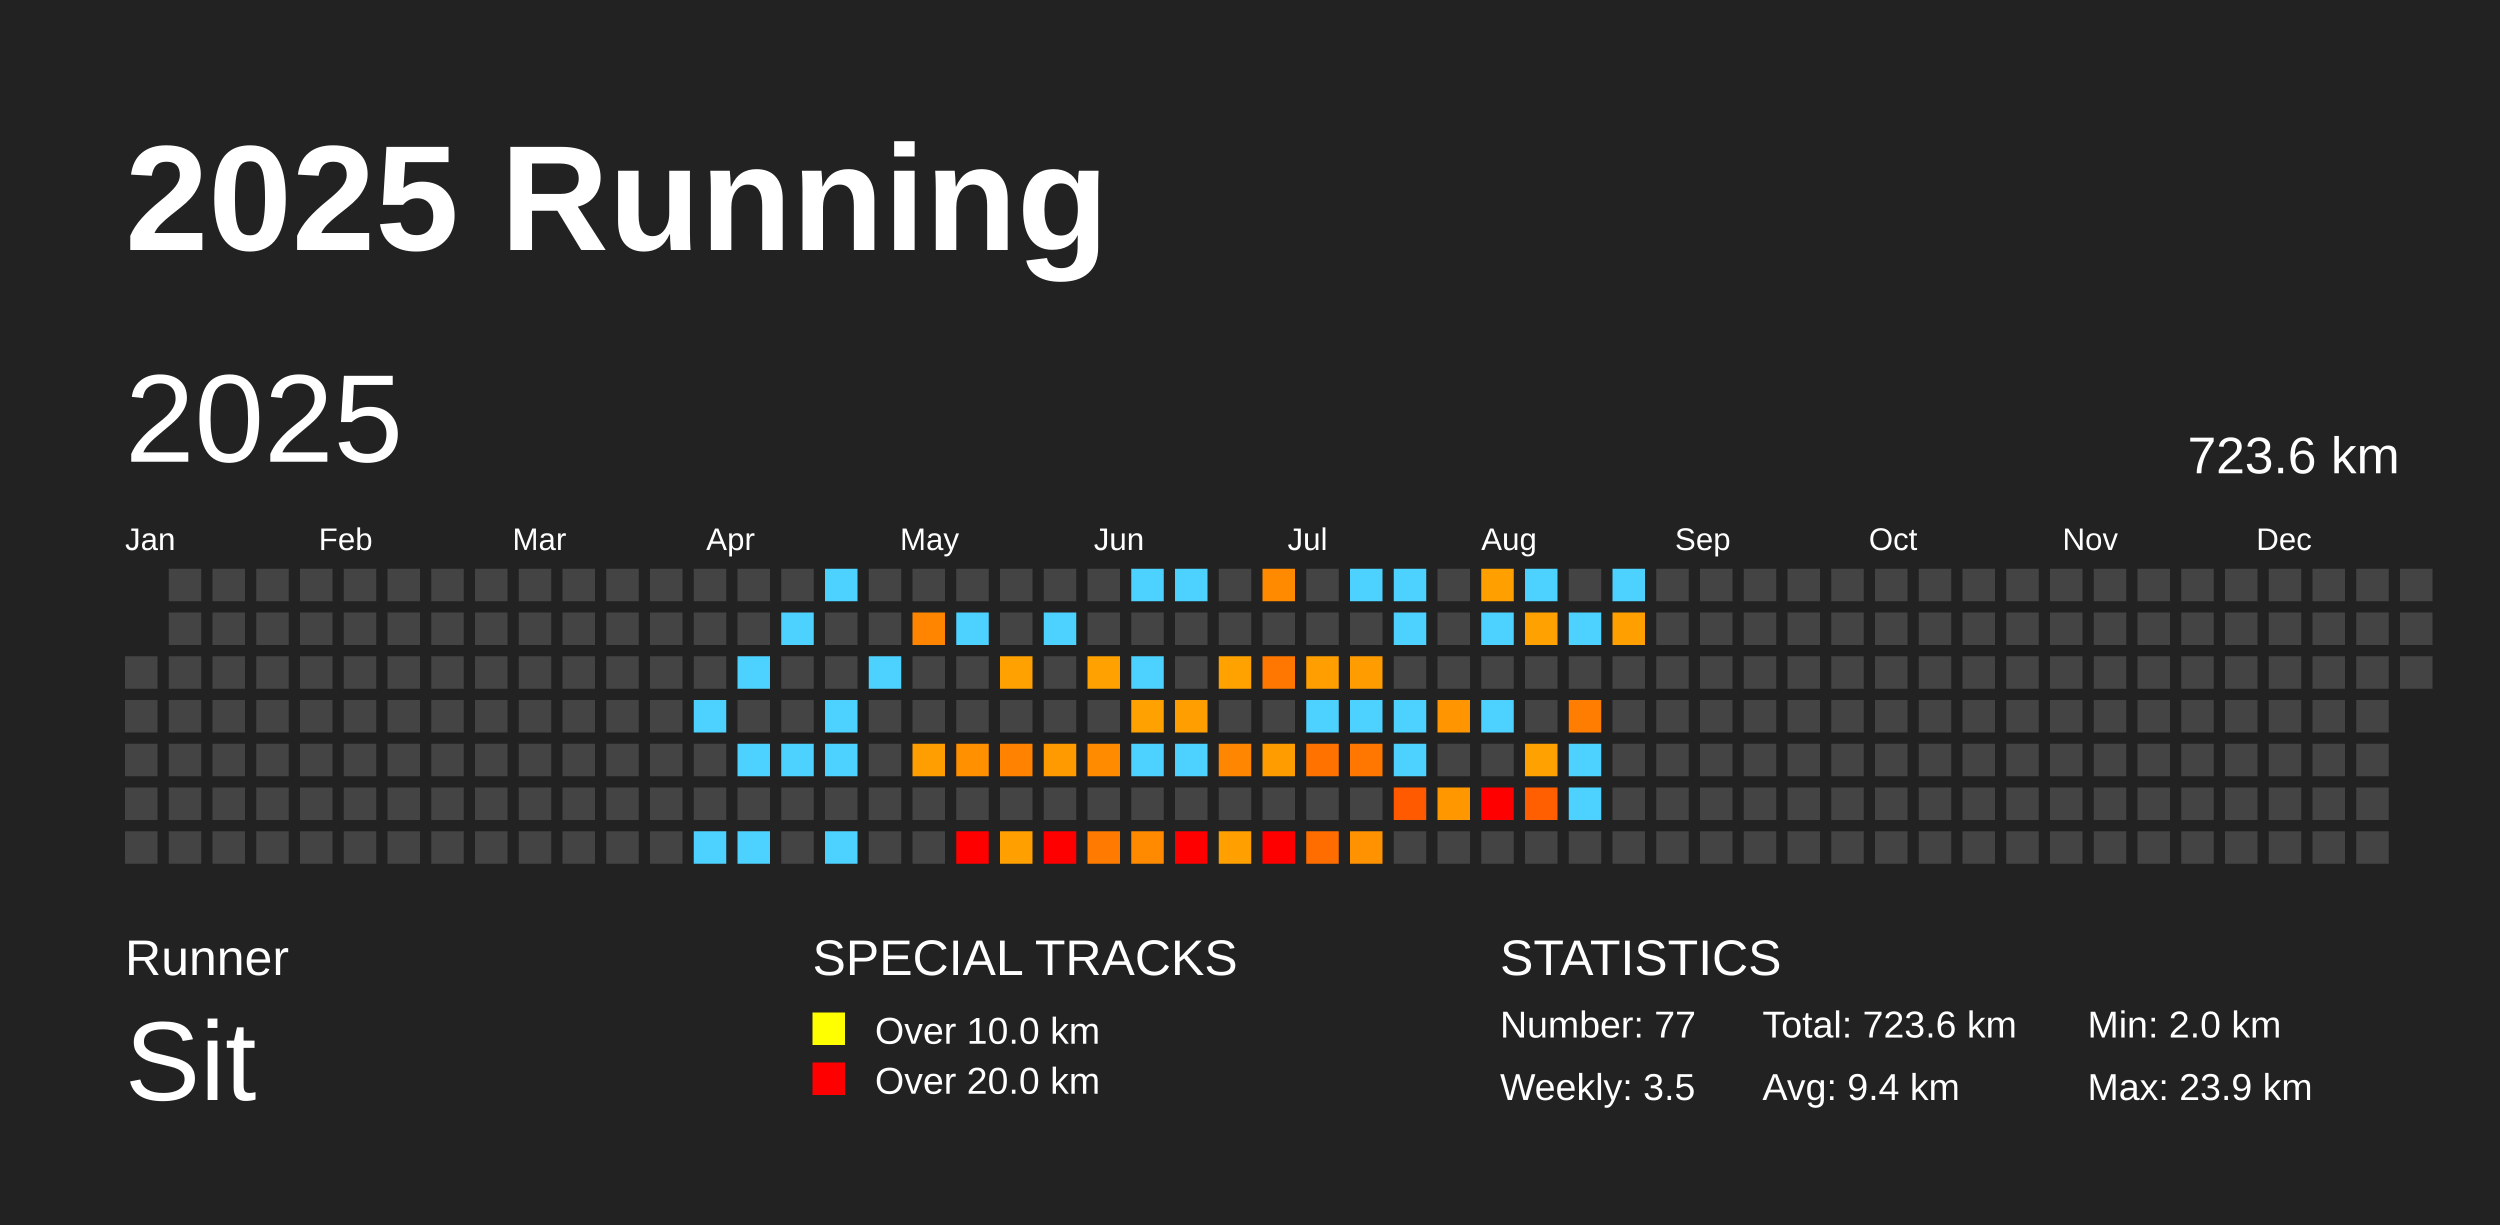
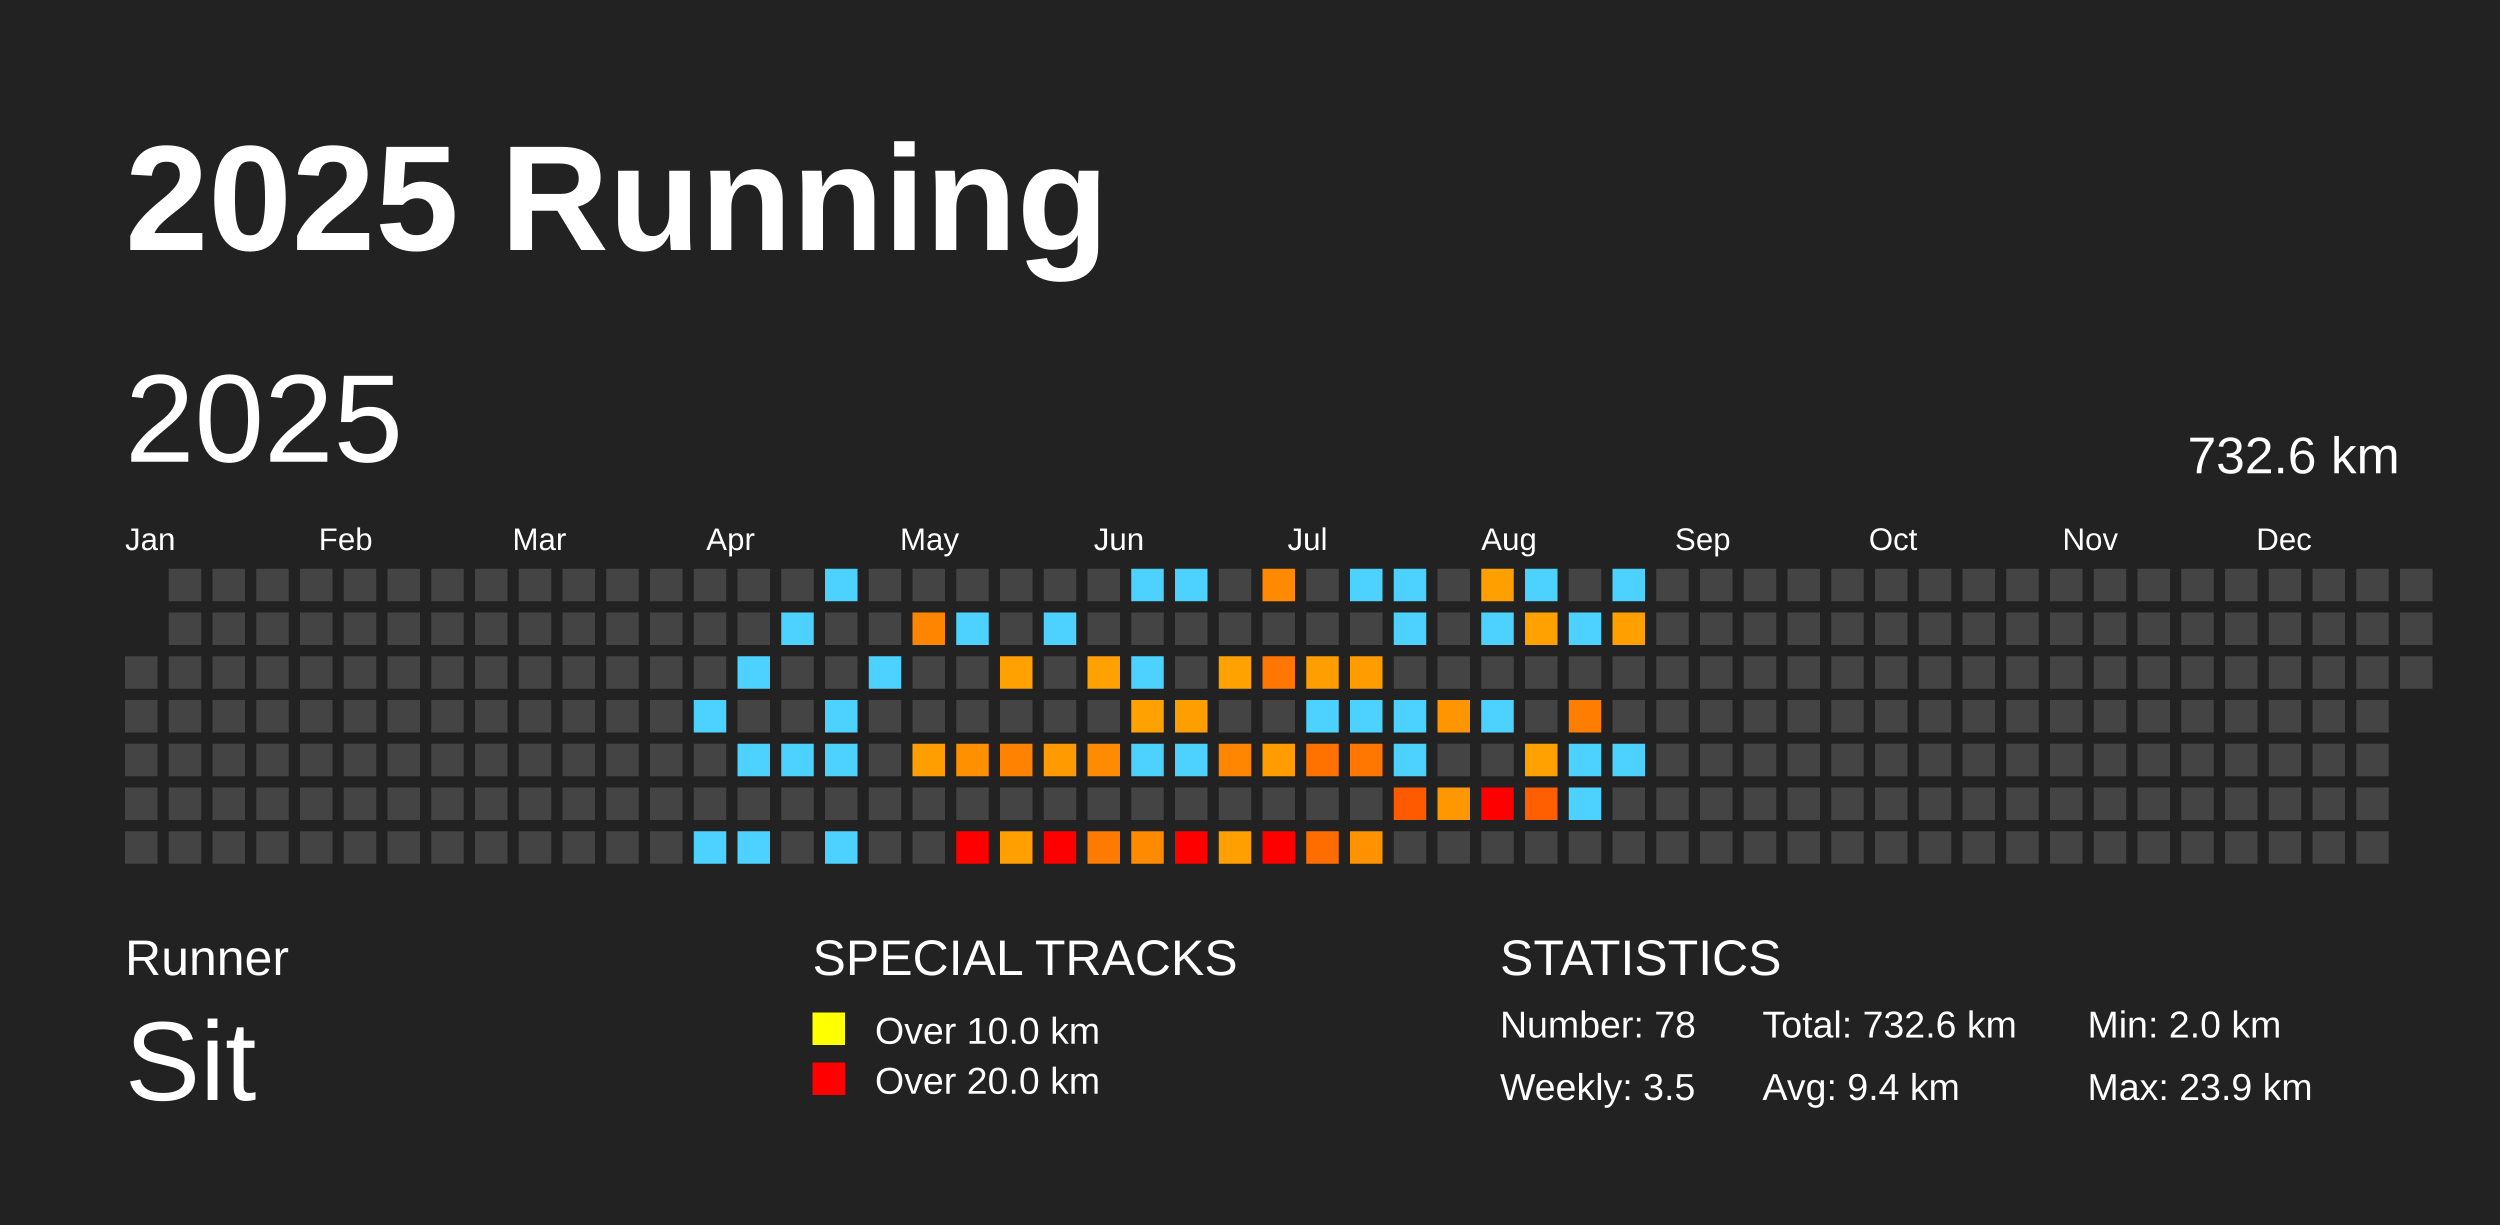
<svg xmlns="http://www.w3.org/2000/svg" baseProfile="full" height="98mm" version="1.1" viewBox="0,0,200,98" width="200mm">
  <defs />
  <rect fill="#222222" height="98" width="200" x="0" y="0" />
  <text fill="#FFFFFF" style="font-size:12px; font-family:Arial; font-weight:bold;" x="10" y="20">2025 Running</text>
  <text fill="#FFFFFF" style="font-size:4px; font-family:Arial" x="10" y="78">Runner</text>
  <text fill="#FFFFFF" style="font-size:9px; font-family:Arial" x="10" y="88">Sit</text>
  <text fill="#FFFFFF" style="font-size:4px; font-family:Arial" x="65" y="78">SPECIAL TRACKS</text>
  <rect fill="yellow" height="2.6" width="2.6" x="65" y="81" />
  <text fill="#FFFFFF" style="font-size:3px; font-family:Arial" x="70" y="83.5">Over 10.0 km</text>
  <rect fill="red" height="2.6" width="2.6" x="65" y="85" />
  <text fill="#FFFFFF" style="font-size:3px; font-family:Arial" x="70" y="87.5">Over 20.0 km</text>
  <text fill="#FFFFFF" style="font-size:4px; font-family:Arial" x="120" y="78">STATISTICS</text>
-   <text fill="#FFFFFF" style="font-size:3px; font-family:Arial" x="120" y="83">Number: 77</text>
+   <text fill="#FFFFFF" style="font-size:3px; font-family:Arial" x="120" y="83">Number: 78</text>
  <text fill="#FFFFFF" style="font-size:3px; font-family:Arial" x="120" y="88">Weekly: 3.5</text>
-   <text fill="#FFFFFF" style="font-size:3px; font-family:Arial" x="141" y="83">Total: 723.6 km</text>
+   <text fill="#FFFFFF" style="font-size:3px; font-family:Arial" x="141" y="83">Total: 732.6 km</text>
  <text fill="#FFFFFF" style="font-size:3px; font-family:Arial" x="141" y="88">Avg: 9.4 km</text>
  <text fill="#FFFFFF" style="font-size:3px; font-family:Arial" x="167" y="83">Min: 2.0 km</text>
  <text fill="#FFFFFF" style="font-size:3px; font-family:Arial" x="167" y="88">Max: 23.9 km</text>
  <text dominant-baseline="hanging" fill="#FFFFFF" style="font-size:10.0px; font-family:Arial;" x="10" y="30">2025</text>
-   <text dominant-baseline="hanging" fill="#FFFFFF" style="font-size:4.125px; font-family:Arial;" x="175" y="35">723.6 km</text>
+   <text dominant-baseline="hanging" fill="#FFFFFF" style="font-size:4.125px; font-family:Arial;" x="175" y="35">732.6 km</text>
  <text fill="#FFFFFF" style="font-size:2.5px; font-family:Arial" x="10.0" y="44">Jan</text>
  <text fill="#FFFFFF" style="font-size:2.5px; font-family:Arial" x="25.5" y="44">Feb</text>
  <text fill="#FFFFFF" style="font-size:2.5px; font-family:Arial" x="41.0" y="44">Mar</text>
  <text fill="#FFFFFF" style="font-size:2.5px; font-family:Arial" x="56.5" y="44">Apr</text>
  <text fill="#FFFFFF" style="font-size:2.5px; font-family:Arial" x="72.0" y="44">May</text>
  <text fill="#FFFFFF" style="font-size:2.5px; font-family:Arial" x="87.5" y="44">Jun</text>
  <text fill="#FFFFFF" style="font-size:2.5px; font-family:Arial" x="103.0" y="44">Jul</text>
  <text fill="#FFFFFF" style="font-size:2.5px; font-family:Arial" x="118.5" y="44">Aug</text>
  <text fill="#FFFFFF" style="font-size:2.5px; font-family:Arial" x="134.0" y="44">Sep</text>
  <text fill="#FFFFFF" style="font-size:2.5px; font-family:Arial" x="149.5" y="44">Oct</text>
  <text fill="#FFFFFF" style="font-size:2.5px; font-family:Arial" x="165.0" y="44">Nov</text>
  <text fill="#FFFFFF" style="font-size:2.5px; font-family:Arial" x="180.5" y="44">Dec</text>
  <rect fill="#444444" height="2.6" width="2.6" x="10.0" y="52.5" />
  <rect fill="#444444" height="2.6" width="2.6" x="10.0" y="56.0" />
  <rect fill="#444444" height="2.6" width="2.6" x="10.0" y="59.5" />
  <rect fill="#444444" height="2.6" width="2.6" x="10.0" y="63.0" />
  <rect fill="#444444" height="2.6" width="2.6" x="10.0" y="66.5" />
  <rect fill="#444444" height="2.6" width="2.6" x="13.5" y="45.5" />
  <rect fill="#444444" height="2.6" width="2.6" x="13.5" y="49.0" />
  <rect fill="#444444" height="2.6" width="2.6" x="13.5" y="52.5" />
  <rect fill="#444444" height="2.6" width="2.6" x="13.5" y="56.0" />
  <rect fill="#444444" height="2.6" width="2.6" x="13.5" y="59.5" />
  <rect fill="#444444" height="2.6" width="2.6" x="13.5" y="63.0" />
  <rect fill="#444444" height="2.6" width="2.6" x="13.5" y="66.5" />
  <rect fill="#444444" height="2.6" width="2.6" x="17.0" y="45.5" />
  <rect fill="#444444" height="2.6" width="2.6" x="17.0" y="49.0" />
  <rect fill="#444444" height="2.6" width="2.6" x="17.0" y="52.5" />
  <rect fill="#444444" height="2.6" width="2.6" x="17.0" y="56.0" />
  <rect fill="#444444" height="2.6" width="2.6" x="17.0" y="59.5" />
  <rect fill="#444444" height="2.6" width="2.6" x="17.0" y="63.0" />
  <rect fill="#444444" height="2.6" width="2.6" x="17.0" y="66.5" />
  <rect fill="#444444" height="2.6" width="2.6" x="20.5" y="45.5" />
  <rect fill="#444444" height="2.6" width="2.6" x="20.5" y="49.0" />
  <rect fill="#444444" height="2.6" width="2.6" x="20.5" y="52.5" />
  <rect fill="#444444" height="2.6" width="2.6" x="20.5" y="56.0" />
  <rect fill="#444444" height="2.6" width="2.6" x="20.5" y="59.5" />
  <rect fill="#444444" height="2.6" width="2.6" x="20.5" y="63.0" />
  <rect fill="#444444" height="2.6" width="2.6" x="20.5" y="66.5" />
  <rect fill="#444444" height="2.6" width="2.6" x="24.0" y="45.5" />
  <rect fill="#444444" height="2.6" width="2.6" x="24.0" y="49.0" />
  <rect fill="#444444" height="2.6" width="2.6" x="24.0" y="52.5" />
  <rect fill="#444444" height="2.6" width="2.6" x="24.0" y="56.0" />
  <rect fill="#444444" height="2.6" width="2.6" x="24.0" y="59.5" />
  <rect fill="#444444" height="2.6" width="2.6" x="24.0" y="63.0" />
  <rect fill="#444444" height="2.6" width="2.6" x="24.0" y="66.5" />
  <rect fill="#444444" height="2.6" width="2.6" x="27.5" y="45.5" />
  <rect fill="#444444" height="2.6" width="2.6" x="27.5" y="49.0" />
  <rect fill="#444444" height="2.6" width="2.6" x="27.5" y="52.5" />
  <rect fill="#444444" height="2.6" width="2.6" x="27.5" y="56.0" />
  <rect fill="#444444" height="2.6" width="2.6" x="27.5" y="59.5" />
  <rect fill="#444444" height="2.6" width="2.6" x="27.5" y="63.0" />
  <rect fill="#444444" height="2.6" width="2.6" x="27.5" y="66.5" />
  <rect fill="#444444" height="2.6" width="2.6" x="31.0" y="45.5" />
  <rect fill="#444444" height="2.6" width="2.6" x="31.0" y="49.0" />
  <rect fill="#444444" height="2.6" width="2.6" x="31.0" y="52.5" />
  <rect fill="#444444" height="2.6" width="2.6" x="31.0" y="56.0" />
  <rect fill="#444444" height="2.6" width="2.6" x="31.0" y="59.5" />
  <rect fill="#444444" height="2.6" width="2.6" x="31.0" y="63.0" />
  <rect fill="#444444" height="2.6" width="2.6" x="31.0" y="66.5" />
  <rect fill="#444444" height="2.6" width="2.6" x="34.5" y="45.5" />
  <rect fill="#444444" height="2.6" width="2.6" x="34.5" y="49.0" />
  <rect fill="#444444" height="2.6" width="2.6" x="34.5" y="52.5" />
  <rect fill="#444444" height="2.6" width="2.6" x="34.5" y="56.0" />
  <rect fill="#444444" height="2.6" width="2.6" x="34.5" y="59.5" />
  <rect fill="#444444" height="2.6" width="2.6" x="34.5" y="63.0" />
  <rect fill="#444444" height="2.6" width="2.6" x="34.5" y="66.5" />
  <rect fill="#444444" height="2.6" width="2.6" x="38.0" y="45.5" />
  <rect fill="#444444" height="2.6" width="2.6" x="38.0" y="49.0" />
  <rect fill="#444444" height="2.6" width="2.6" x="38.0" y="52.5" />
  <rect fill="#444444" height="2.6" width="2.6" x="38.0" y="56.0" />
  <rect fill="#444444" height="2.6" width="2.6" x="38.0" y="59.5" />
  <rect fill="#444444" height="2.6" width="2.6" x="38.0" y="63.0" />
  <rect fill="#444444" height="2.6" width="2.6" x="38.0" y="66.5" />
  <rect fill="#444444" height="2.6" width="2.6" x="41.5" y="45.5" />
  <rect fill="#444444" height="2.6" width="2.6" x="41.5" y="49.0" />
  <rect fill="#444444" height="2.6" width="2.6" x="41.5" y="52.5" />
  <rect fill="#444444" height="2.6" width="2.6" x="41.5" y="56.0" />
  <rect fill="#444444" height="2.6" width="2.6" x="41.5" y="59.5" />
  <rect fill="#444444" height="2.6" width="2.6" x="41.5" y="63.0" />
  <rect fill="#444444" height="2.6" width="2.6" x="41.5" y="66.5" />
  <rect fill="#444444" height="2.6" width="2.6" x="45.0" y="45.5" />
  <rect fill="#444444" height="2.6" width="2.6" x="45.0" y="49.0" />
  <rect fill="#444444" height="2.6" width="2.6" x="45.0" y="52.5" />
  <rect fill="#444444" height="2.6" width="2.6" x="45.0" y="56.0" />
  <rect fill="#444444" height="2.6" width="2.6" x="45.0" y="59.5" />
  <rect fill="#444444" height="2.6" width="2.6" x="45.0" y="63.0" />
  <rect fill="#444444" height="2.6" width="2.6" x="45.0" y="66.5" />
  <rect fill="#444444" height="2.6" width="2.6" x="48.5" y="45.5" />
  <rect fill="#444444" height="2.6" width="2.6" x="48.5" y="49.0" />
  <rect fill="#444444" height="2.6" width="2.6" x="48.5" y="52.5" />
  <rect fill="#444444" height="2.6" width="2.6" x="48.5" y="56.0" />
  <rect fill="#444444" height="2.6" width="2.6" x="48.5" y="59.5" />
  <rect fill="#444444" height="2.6" width="2.6" x="48.5" y="63.0" />
  <rect fill="#444444" height="2.6" width="2.6" x="48.5" y="66.5" />
  <rect fill="#444444" height="2.6" width="2.6" x="52.0" y="45.5" />
  <rect fill="#444444" height="2.6" width="2.6" x="52.0" y="49.0" />
  <rect fill="#444444" height="2.6" width="2.6" x="52.0" y="52.5" />
  <rect fill="#444444" height="2.6" width="2.6" x="52.0" y="56.0" />
  <rect fill="#444444" height="2.6" width="2.6" x="52.0" y="59.5" />
  <rect fill="#444444" height="2.6" width="2.6" x="52.0" y="63.0" />
  <rect fill="#444444" height="2.6" width="2.6" x="52.0" y="66.5" />
  <rect fill="#444444" height="2.6" width="2.6" x="55.5" y="45.5" />
  <rect fill="#444444" height="2.6" width="2.6" x="55.5" y="49.0" />
  <rect fill="#444444" height="2.6" width="2.6" x="55.5" y="52.5" />
  <rect fill="#4dd2ff" height="2.6" width="2.6" x="55.5" y="56.0" />
  <rect fill="#444444" height="2.6" width="2.6" x="55.5" y="59.5" />
  <rect fill="#444444" height="2.6" width="2.6" x="55.5" y="63.0" />
  <rect fill="#4dd2ff" height="2.6" width="2.6" x="55.5" y="66.5" />
  <rect fill="#444444" height="2.6" width="2.6" x="59.0" y="45.5" />
  <rect fill="#444444" height="2.6" width="2.6" x="59.0" y="49.0" />
  <rect fill="#4dd2ff" height="2.6" width="2.6" x="59.0" y="52.5" />
  <rect fill="#444444" height="2.6" width="2.6" x="59.0" y="56.0" />
  <rect fill="#4dd2ff" height="2.6" width="2.6" x="59.0" y="59.5" />
  <rect fill="#444444" height="2.6" width="2.6" x="59.0" y="63.0" />
  <rect fill="#4dd2ff" height="2.6" width="2.6" x="59.0" y="66.5" />
  <rect fill="#444444" height="2.6" width="2.6" x="62.5" y="45.5" />
  <rect fill="#4dd2ff" height="2.6" width="2.6" x="62.5" y="49.0" />
  <rect fill="#444444" height="2.6" width="2.6" x="62.5" y="52.5" />
  <rect fill="#444444" height="2.6" width="2.6" x="62.5" y="56.0" />
  <rect fill="#4dd2ff" height="2.6" width="2.6" x="62.5" y="59.5" />
  <rect fill="#444444" height="2.6" width="2.6" x="62.5" y="63.0" />
  <rect fill="#444444" height="2.6" width="2.6" x="62.5" y="66.5" />
  <rect fill="#4dd2ff" height="2.6" width="2.6" x="66.0" y="45.5" />
  <rect fill="#444444" height="2.6" width="2.6" x="66.0" y="49.0" />
  <rect fill="#444444" height="2.6" width="2.6" x="66.0" y="52.5" />
  <rect fill="#4dd2ff" height="2.6" width="2.6" x="66.0" y="56.0" />
  <rect fill="#4dd2ff" height="2.6" width="2.6" x="66.0" y="59.5" />
  <rect fill="#444444" height="2.6" width="2.6" x="66.0" y="63.0" />
  <rect fill="#4dd2ff" height="2.6" width="2.6" x="66.0" y="66.5" />
  <rect fill="#444444" height="2.6" width="2.6" x="69.5" y="45.5" />
  <rect fill="#444444" height="2.6" width="2.6" x="69.5" y="49.0" />
  <rect fill="#4dd2ff" height="2.6" width="2.6" x="69.5" y="52.5" />
  <rect fill="#444444" height="2.6" width="2.6" x="69.5" y="56.0" />
  <rect fill="#444444" height="2.6" width="2.6" x="69.5" y="59.5" />
  <rect fill="#444444" height="2.6" width="2.6" x="69.5" y="63.0" />
  <rect fill="#444444" height="2.6" width="2.6" x="69.5" y="66.5" />
  <rect fill="#444444" height="2.6" width="2.6" x="73.0" y="45.5" />
  <rect fill="#ff8500" height="2.6" width="2.6" x="73.0" y="49.0" />
  <rect fill="#444444" height="2.6" width="2.6" x="73.0" y="52.5" />
  <rect fill="#444444" height="2.6" width="2.6" x="73.0" y="56.0" />
  <rect fill="#ff9e00" height="2.6" width="2.6" x="73.0" y="59.5" />
  <rect fill="#444444" height="2.6" width="2.6" x="73.0" y="63.0" />
  <rect fill="#444444" height="2.6" width="2.6" x="73.0" y="66.5" />
  <rect fill="#444444" height="2.6" width="2.6" x="76.5" y="45.5" />
  <rect fill="#4dd2ff" height="2.6" width="2.6" x="76.5" y="49.0" />
  <rect fill="#444444" height="2.6" width="2.6" x="76.5" y="52.5" />
  <rect fill="#444444" height="2.6" width="2.6" x="76.5" y="56.0" />
  <rect fill="#ff9000" height="2.6" width="2.6" x="76.5" y="59.5" />
  <rect fill="#444444" height="2.6" width="2.6" x="76.5" y="63.0" />
  <rect fill="red" height="2.6" width="2.6" x="76.5" y="66.5" />
  <rect fill="#444444" height="2.6" width="2.6" x="80.0" y="45.5" />
  <rect fill="#444444" height="2.6" width="2.6" x="80.0" y="49.0" />
  <rect fill="#ffa100" height="2.6" width="2.6" x="80.0" y="52.5" />
  <rect fill="#444444" height="2.6" width="2.6" x="80.0" y="56.0" />
  <rect fill="#ff8200" height="2.6" width="2.6" x="80.0" y="59.5" />
  <rect fill="#444444" height="2.6" width="2.6" x="80.0" y="63.0" />
  <rect fill="#ffa000" height="2.6" width="2.6" x="80.0" y="66.5" />
  <rect fill="#444444" height="2.6" width="2.6" x="83.5" y="45.5" />
  <rect fill="#4dd2ff" height="2.6" width="2.6" x="83.5" y="49.0" />
  <rect fill="#444444" height="2.6" width="2.6" x="83.5" y="52.5" />
  <rect fill="#444444" height="2.6" width="2.6" x="83.5" y="56.0" />
  <rect fill="#ff9b00" height="2.6" width="2.6" x="83.5" y="59.5" />
  <rect fill="#444444" height="2.6" width="2.6" x="83.5" y="63.0" />
  <rect fill="red" height="2.6" width="2.6" x="83.5" y="66.5" />
  <rect fill="#444444" height="2.6" width="2.6" x="87.0" y="45.5" />
  <rect fill="#444444" height="2.6" width="2.6" x="87.0" y="49.0" />
  <rect fill="#ffa100" height="2.6" width="2.6" x="87.0" y="52.5" />
  <rect fill="#444444" height="2.6" width="2.6" x="87.0" y="56.0" />
  <rect fill="#ff8b00" height="2.6" width="2.6" x="87.0" y="59.5" />
  <rect fill="#444444" height="2.6" width="2.6" x="87.0" y="63.0" />
  <rect fill="#ff7a00" height="2.6" width="2.6" x="87.0" y="66.5" />
  <rect fill="#4dd2ff" height="2.6" width="2.6" x="90.5" y="45.5" />
  <rect fill="#444444" height="2.6" width="2.6" x="90.5" y="49.0" />
  <rect fill="#4dd2ff" height="2.6" width="2.6" x="90.5" y="52.5" />
  <rect fill="#ffa100" height="2.6" width="2.6" x="90.5" y="56.0" />
  <rect fill="#4dd2ff" height="2.6" width="2.6" x="90.5" y="59.5" />
  <rect fill="#444444" height="2.6" width="2.6" x="90.5" y="63.0" />
  <rect fill="#ff8a00" height="2.6" width="2.6" x="90.5" y="66.5" />
  <rect fill="#4dd2ff" height="2.6" width="2.6" x="94.0" y="45.5" />
  <rect fill="#444444" height="2.6" width="2.6" x="94.0" y="49.0" />
  <rect fill="#444444" height="2.6" width="2.6" x="94.0" y="52.5" />
  <rect fill="#ff9e00" height="2.6" width="2.6" x="94.0" y="56.0" />
  <rect fill="#4dd2ff" height="2.6" width="2.6" x="94.0" y="59.5" />
  <rect fill="#444444" height="2.6" width="2.6" x="94.0" y="63.0" />
  <rect fill="red" height="2.6" width="2.6" x="94.0" y="66.5" />
  <rect fill="#444444" height="2.6" width="2.6" x="97.5" y="45.5" />
  <rect fill="#444444" height="2.6" width="2.6" x="97.5" y="49.0" />
  <rect fill="#ffa200" height="2.6" width="2.6" x="97.5" y="52.5" />
  <rect fill="#444444" height="2.6" width="2.6" x="97.5" y="56.0" />
  <rect fill="#ff8600" height="2.6" width="2.6" x="97.5" y="59.5" />
  <rect fill="#444444" height="2.6" width="2.6" x="97.5" y="63.0" />
  <rect fill="#ff9f00" height="2.6" width="2.6" x="97.5" y="66.5" />
  <rect fill="#ff8a00" height="2.6" width="2.6" x="101.0" y="45.5" />
  <rect fill="#444444" height="2.6" width="2.6" x="101.0" y="49.0" />
  <rect fill="#ff7600" height="2.6" width="2.6" x="101.0" y="52.5" />
  <rect fill="#444444" height="2.6" width="2.6" x="101.0" y="56.0" />
  <rect fill="#ff9d00" height="2.6" width="2.6" x="101.0" y="59.5" />
  <rect fill="#444444" height="2.6" width="2.6" x="101.0" y="63.0" />
  <rect fill="red" height="2.6" width="2.6" x="101.0" y="66.5" />
  <rect fill="#444444" height="2.6" width="2.6" x="104.5" y="45.5" />
  <rect fill="#444444" height="2.6" width="2.6" x="104.5" y="49.0" />
  <rect fill="#ff9e00" height="2.6" width="2.6" x="104.5" y="52.5" />
  <rect fill="#4dd2ff" height="2.6" width="2.6" x="104.5" y="56.0" />
  <rect fill="#ff7200" height="2.6" width="2.6" x="104.5" y="59.5" />
  <rect fill="#444444" height="2.6" width="2.6" x="104.5" y="63.0" />
  <rect fill="#ff6d00" height="2.6" width="2.6" x="104.5" y="66.5" />
  <rect fill="#4dd2ff" height="2.6" width="2.6" x="108.0" y="45.5" />
  <rect fill="#444444" height="2.6" width="2.6" x="108.0" y="49.0" />
  <rect fill="#ff9d00" height="2.6" width="2.6" x="108.0" y="52.5" />
  <rect fill="#4dd2ff" height="2.6" width="2.6" x="108.0" y="56.0" />
  <rect fill="#ff7600" height="2.6" width="2.6" x="108.0" y="59.5" />
  <rect fill="#444444" height="2.6" width="2.6" x="108.0" y="63.0" />
  <rect fill="#ff9200" height="2.6" width="2.6" x="108.0" y="66.5" />
  <rect fill="#4dd2ff" height="2.6" width="2.6" x="111.5" y="45.5" />
  <rect fill="#4dd2ff" height="2.6" width="2.6" x="111.5" y="49.0" />
  <rect fill="#444444" height="2.6" width="2.6" x="111.5" y="52.5" />
  <rect fill="#4dd2ff" height="2.6" width="2.6" x="111.5" y="56.0" />
  <rect fill="#4dd2ff" height="2.6" width="2.6" x="111.5" y="59.5" />
  <rect fill="#ff5a00" height="2.6" width="2.6" x="111.5" y="63.0" />
  <rect fill="#444444" height="2.6" width="2.6" x="111.5" y="66.5" />
  <rect fill="#444444" height="2.6" width="2.6" x="115.0" y="45.5" />
  <rect fill="#444444" height="2.6" width="2.6" x="115.0" y="49.0" />
  <rect fill="#444444" height="2.6" width="2.6" x="115.0" y="52.5" />
  <rect fill="#ff9500" height="2.6" width="2.6" x="115.0" y="56.0" />
  <rect fill="#444444" height="2.6" width="2.6" x="115.0" y="59.5" />
  <rect fill="#ff9800" height="2.6" width="2.6" x="115.0" y="63.0" />
  <rect fill="#444444" height="2.6" width="2.6" x="115.0" y="66.5" />
  <rect fill="#ffa000" height="2.6" width="2.6" x="118.5" y="45.5" />
  <rect fill="#4dd2ff" height="2.6" width="2.6" x="118.5" y="49.0" />
  <rect fill="#444444" height="2.6" width="2.6" x="118.5" y="52.5" />
  <rect fill="#4dd2ff" height="2.6" width="2.6" x="118.5" y="56.0" />
  <rect fill="#444444" height="2.6" width="2.6" x="118.5" y="59.5" />
  <rect fill="red" height="2.6" width="2.6" x="118.5" y="63.0" />
  <rect fill="#444444" height="2.6" width="2.6" x="118.5" y="66.5" />
  <rect fill="#4dd2ff" height="2.6" width="2.6" x="122.0" y="45.5" />
  <rect fill="#ffa100" height="2.6" width="2.6" x="122.0" y="49.0" />
  <rect fill="#444444" height="2.6" width="2.6" x="122.0" y="52.5" />
  <rect fill="#444444" height="2.6" width="2.6" x="122.0" y="56.0" />
  <rect fill="#ffa100" height="2.6" width="2.6" x="122.0" y="59.5" />
  <rect fill="#ff5f00" height="2.6" width="2.6" x="122.0" y="63.0" />
  <rect fill="#444444" height="2.6" width="2.6" x="122.0" y="66.5" />
  <rect fill="#444444" height="2.6" width="2.6" x="125.5" y="45.5" />
  <rect fill="#4dd2ff" height="2.6" width="2.6" x="125.5" y="49.0" />
  <rect fill="#444444" height="2.6" width="2.6" x="125.5" y="52.5" />
  <rect fill="#ff7d00" height="2.6" width="2.6" x="125.5" y="56.0" />
  <rect fill="#4dd2ff" height="2.6" width="2.6" x="125.5" y="59.5" />
  <rect fill="#4dd2ff" height="2.6" width="2.6" x="125.5" y="63.0" />
  <rect fill="#444444" height="2.6" width="2.6" x="125.5" y="66.5" />
  <rect fill="#4dd2ff" height="2.6" width="2.6" x="129.0" y="45.5" />
  <rect fill="#ff9f00" height="2.6" width="2.6" x="129.0" y="49.0" />
  <rect fill="#444444" height="2.6" width="2.6" x="129.0" y="52.5" />
  <rect fill="#444444" height="2.6" width="2.6" x="129.0" y="56.0" />
-   <rect fill="#444444" height="2.6" width="2.6" x="129.0" y="59.5" />
+   <rect fill="#4dd2ff" height="2.6" width="2.6" x="129.0" y="59.5" />
  <rect fill="#444444" height="2.6" width="2.6" x="129.0" y="63.0" />
  <rect fill="#444444" height="2.6" width="2.6" x="129.0" y="66.5" />
  <rect fill="#444444" height="2.6" width="2.6" x="132.5" y="45.5" />
  <rect fill="#444444" height="2.6" width="2.6" x="132.5" y="49.0" />
  <rect fill="#444444" height="2.6" width="2.6" x="132.5" y="52.5" />
  <rect fill="#444444" height="2.6" width="2.6" x="132.5" y="56.0" />
  <rect fill="#444444" height="2.6" width="2.6" x="132.5" y="59.5" />
  <rect fill="#444444" height="2.6" width="2.6" x="132.5" y="63.0" />
  <rect fill="#444444" height="2.6" width="2.6" x="132.5" y="66.5" />
  <rect fill="#444444" height="2.6" width="2.6" x="136.0" y="45.5" />
  <rect fill="#444444" height="2.6" width="2.6" x="136.0" y="49.0" />
  <rect fill="#444444" height="2.6" width="2.6" x="136.0" y="52.5" />
  <rect fill="#444444" height="2.6" width="2.6" x="136.0" y="56.0" />
  <rect fill="#444444" height="2.6" width="2.6" x="136.0" y="59.5" />
  <rect fill="#444444" height="2.6" width="2.6" x="136.0" y="63.0" />
  <rect fill="#444444" height="2.6" width="2.6" x="136.0" y="66.5" />
  <rect fill="#444444" height="2.6" width="2.6" x="139.5" y="45.5" />
  <rect fill="#444444" height="2.6" width="2.6" x="139.5" y="49.0" />
  <rect fill="#444444" height="2.6" width="2.6" x="139.5" y="52.5" />
  <rect fill="#444444" height="2.6" width="2.6" x="139.5" y="56.0" />
  <rect fill="#444444" height="2.6" width="2.6" x="139.5" y="59.5" />
  <rect fill="#444444" height="2.6" width="2.6" x="139.5" y="63.0" />
  <rect fill="#444444" height="2.6" width="2.6" x="139.5" y="66.5" />
  <rect fill="#444444" height="2.6" width="2.6" x="143.0" y="45.5" />
  <rect fill="#444444" height="2.6" width="2.6" x="143.0" y="49.0" />
  <rect fill="#444444" height="2.6" width="2.6" x="143.0" y="52.5" />
  <rect fill="#444444" height="2.6" width="2.6" x="143.0" y="56.0" />
  <rect fill="#444444" height="2.6" width="2.6" x="143.0" y="59.5" />
  <rect fill="#444444" height="2.6" width="2.6" x="143.0" y="63.0" />
  <rect fill="#444444" height="2.6" width="2.6" x="143.0" y="66.5" />
  <rect fill="#444444" height="2.6" width="2.6" x="146.5" y="45.5" />
  <rect fill="#444444" height="2.6" width="2.6" x="146.5" y="49.0" />
  <rect fill="#444444" height="2.6" width="2.6" x="146.5" y="52.5" />
  <rect fill="#444444" height="2.6" width="2.6" x="146.5" y="56.0" />
  <rect fill="#444444" height="2.6" width="2.6" x="146.5" y="59.5" />
  <rect fill="#444444" height="2.6" width="2.6" x="146.5" y="63.0" />
  <rect fill="#444444" height="2.6" width="2.6" x="146.5" y="66.5" />
  <rect fill="#444444" height="2.6" width="2.6" x="150.0" y="45.5" />
  <rect fill="#444444" height="2.6" width="2.6" x="150.0" y="49.0" />
  <rect fill="#444444" height="2.6" width="2.6" x="150.0" y="52.5" />
  <rect fill="#444444" height="2.6" width="2.6" x="150.0" y="56.0" />
  <rect fill="#444444" height="2.6" width="2.6" x="150.0" y="59.5" />
  <rect fill="#444444" height="2.6" width="2.6" x="150.0" y="63.0" />
  <rect fill="#444444" height="2.6" width="2.6" x="150.0" y="66.5" />
  <rect fill="#444444" height="2.6" width="2.6" x="153.5" y="45.5" />
  <rect fill="#444444" height="2.6" width="2.6" x="153.5" y="49.0" />
  <rect fill="#444444" height="2.6" width="2.6" x="153.5" y="52.5" />
  <rect fill="#444444" height="2.6" width="2.6" x="153.5" y="56.0" />
  <rect fill="#444444" height="2.6" width="2.6" x="153.5" y="59.5" />
  <rect fill="#444444" height="2.6" width="2.6" x="153.5" y="63.0" />
  <rect fill="#444444" height="2.6" width="2.6" x="153.5" y="66.5" />
  <rect fill="#444444" height="2.6" width="2.6" x="157.0" y="45.5" />
  <rect fill="#444444" height="2.6" width="2.6" x="157.0" y="49.0" />
  <rect fill="#444444" height="2.6" width="2.6" x="157.0" y="52.5" />
  <rect fill="#444444" height="2.6" width="2.6" x="157.0" y="56.0" />
  <rect fill="#444444" height="2.6" width="2.6" x="157.0" y="59.5" />
  <rect fill="#444444" height="2.6" width="2.6" x="157.0" y="63.0" />
  <rect fill="#444444" height="2.6" width="2.6" x="157.0" y="66.5" />
  <rect fill="#444444" height="2.6" width="2.6" x="160.5" y="45.5" />
  <rect fill="#444444" height="2.6" width="2.6" x="160.5" y="49.0" />
  <rect fill="#444444" height="2.6" width="2.6" x="160.5" y="52.5" />
  <rect fill="#444444" height="2.6" width="2.6" x="160.5" y="56.0" />
  <rect fill="#444444" height="2.6" width="2.6" x="160.5" y="59.5" />
  <rect fill="#444444" height="2.6" width="2.6" x="160.5" y="63.0" />
  <rect fill="#444444" height="2.6" width="2.6" x="160.5" y="66.5" />
  <rect fill="#444444" height="2.6" width="2.6" x="164.0" y="45.5" />
  <rect fill="#444444" height="2.6" width="2.6" x="164.0" y="49.0" />
  <rect fill="#444444" height="2.6" width="2.6" x="164.0" y="52.5" />
  <rect fill="#444444" height="2.6" width="2.6" x="164.0" y="56.0" />
  <rect fill="#444444" height="2.6" width="2.6" x="164.0" y="59.5" />
  <rect fill="#444444" height="2.6" width="2.6" x="164.0" y="63.0" />
  <rect fill="#444444" height="2.6" width="2.6" x="164.0" y="66.5" />
  <rect fill="#444444" height="2.6" width="2.6" x="167.5" y="45.5" />
  <rect fill="#444444" height="2.6" width="2.6" x="167.5" y="49.0" />
  <rect fill="#444444" height="2.6" width="2.6" x="167.5" y="52.5" />
  <rect fill="#444444" height="2.6" width="2.6" x="167.5" y="56.0" />
  <rect fill="#444444" height="2.6" width="2.6" x="167.5" y="59.5" />
  <rect fill="#444444" height="2.6" width="2.6" x="167.5" y="63.0" />
  <rect fill="#444444" height="2.6" width="2.6" x="167.5" y="66.5" />
  <rect fill="#444444" height="2.6" width="2.6" x="171.0" y="45.5" />
  <rect fill="#444444" height="2.6" width="2.6" x="171.0" y="49.0" />
  <rect fill="#444444" height="2.6" width="2.6" x="171.0" y="52.5" />
  <rect fill="#444444" height="2.6" width="2.6" x="171.0" y="56.0" />
  <rect fill="#444444" height="2.6" width="2.6" x="171.0" y="59.5" />
  <rect fill="#444444" height="2.6" width="2.6" x="171.0" y="63.0" />
  <rect fill="#444444" height="2.6" width="2.6" x="171.0" y="66.5" />
  <rect fill="#444444" height="2.6" width="2.6" x="174.5" y="45.5" />
  <rect fill="#444444" height="2.6" width="2.6" x="174.5" y="49.0" />
  <rect fill="#444444" height="2.6" width="2.6" x="174.5" y="52.5" />
  <rect fill="#444444" height="2.6" width="2.6" x="174.5" y="56.0" />
  <rect fill="#444444" height="2.6" width="2.6" x="174.5" y="59.5" />
  <rect fill="#444444" height="2.6" width="2.6" x="174.5" y="63.0" />
  <rect fill="#444444" height="2.6" width="2.6" x="174.5" y="66.5" />
  <rect fill="#444444" height="2.6" width="2.6" x="178.0" y="45.5" />
  <rect fill="#444444" height="2.6" width="2.6" x="178.0" y="49.0" />
  <rect fill="#444444" height="2.6" width="2.6" x="178.0" y="52.5" />
  <rect fill="#444444" height="2.6" width="2.6" x="178.0" y="56.0" />
  <rect fill="#444444" height="2.6" width="2.6" x="178.0" y="59.5" />
  <rect fill="#444444" height="2.6" width="2.6" x="178.0" y="63.0" />
  <rect fill="#444444" height="2.6" width="2.6" x="178.0" y="66.5" />
  <rect fill="#444444" height="2.6" width="2.6" x="181.5" y="45.5" />
  <rect fill="#444444" height="2.6" width="2.6" x="181.5" y="49.0" />
  <rect fill="#444444" height="2.6" width="2.6" x="181.5" y="52.5" />
  <rect fill="#444444" height="2.6" width="2.6" x="181.5" y="56.0" />
  <rect fill="#444444" height="2.6" width="2.6" x="181.5" y="59.5" />
  <rect fill="#444444" height="2.6" width="2.6" x="181.5" y="63.0" />
  <rect fill="#444444" height="2.6" width="2.6" x="181.5" y="66.5" />
  <rect fill="#444444" height="2.6" width="2.6" x="185.0" y="45.5" />
  <rect fill="#444444" height="2.6" width="2.6" x="185.0" y="49.0" />
  <rect fill="#444444" height="2.6" width="2.6" x="185.0" y="52.5" />
  <rect fill="#444444" height="2.6" width="2.6" x="185.0" y="56.0" />
  <rect fill="#444444" height="2.6" width="2.6" x="185.0" y="59.5" />
  <rect fill="#444444" height="2.6" width="2.6" x="185.0" y="63.0" />
  <rect fill="#444444" height="2.6" width="2.6" x="185.0" y="66.5" />
  <rect fill="#444444" height="2.6" width="2.6" x="188.5" y="45.5" />
  <rect fill="#444444" height="2.6" width="2.6" x="188.5" y="49.0" />
  <rect fill="#444444" height="2.6" width="2.6" x="188.5" y="52.5" />
  <rect fill="#444444" height="2.6" width="2.6" x="188.5" y="56.0" />
  <rect fill="#444444" height="2.6" width="2.6" x="188.5" y="59.5" />
  <rect fill="#444444" height="2.6" width="2.6" x="188.5" y="63.0" />
  <rect fill="#444444" height="2.6" width="2.6" x="188.5" y="66.5" />
  <rect fill="#444444" height="2.6" width="2.6" x="192.0" y="45.5" />
  <rect fill="#444444" height="2.6" width="2.6" x="192.0" y="49.0" />
  <rect fill="#444444" height="2.6" width="2.6" x="192.0" y="52.5" />
</svg>
